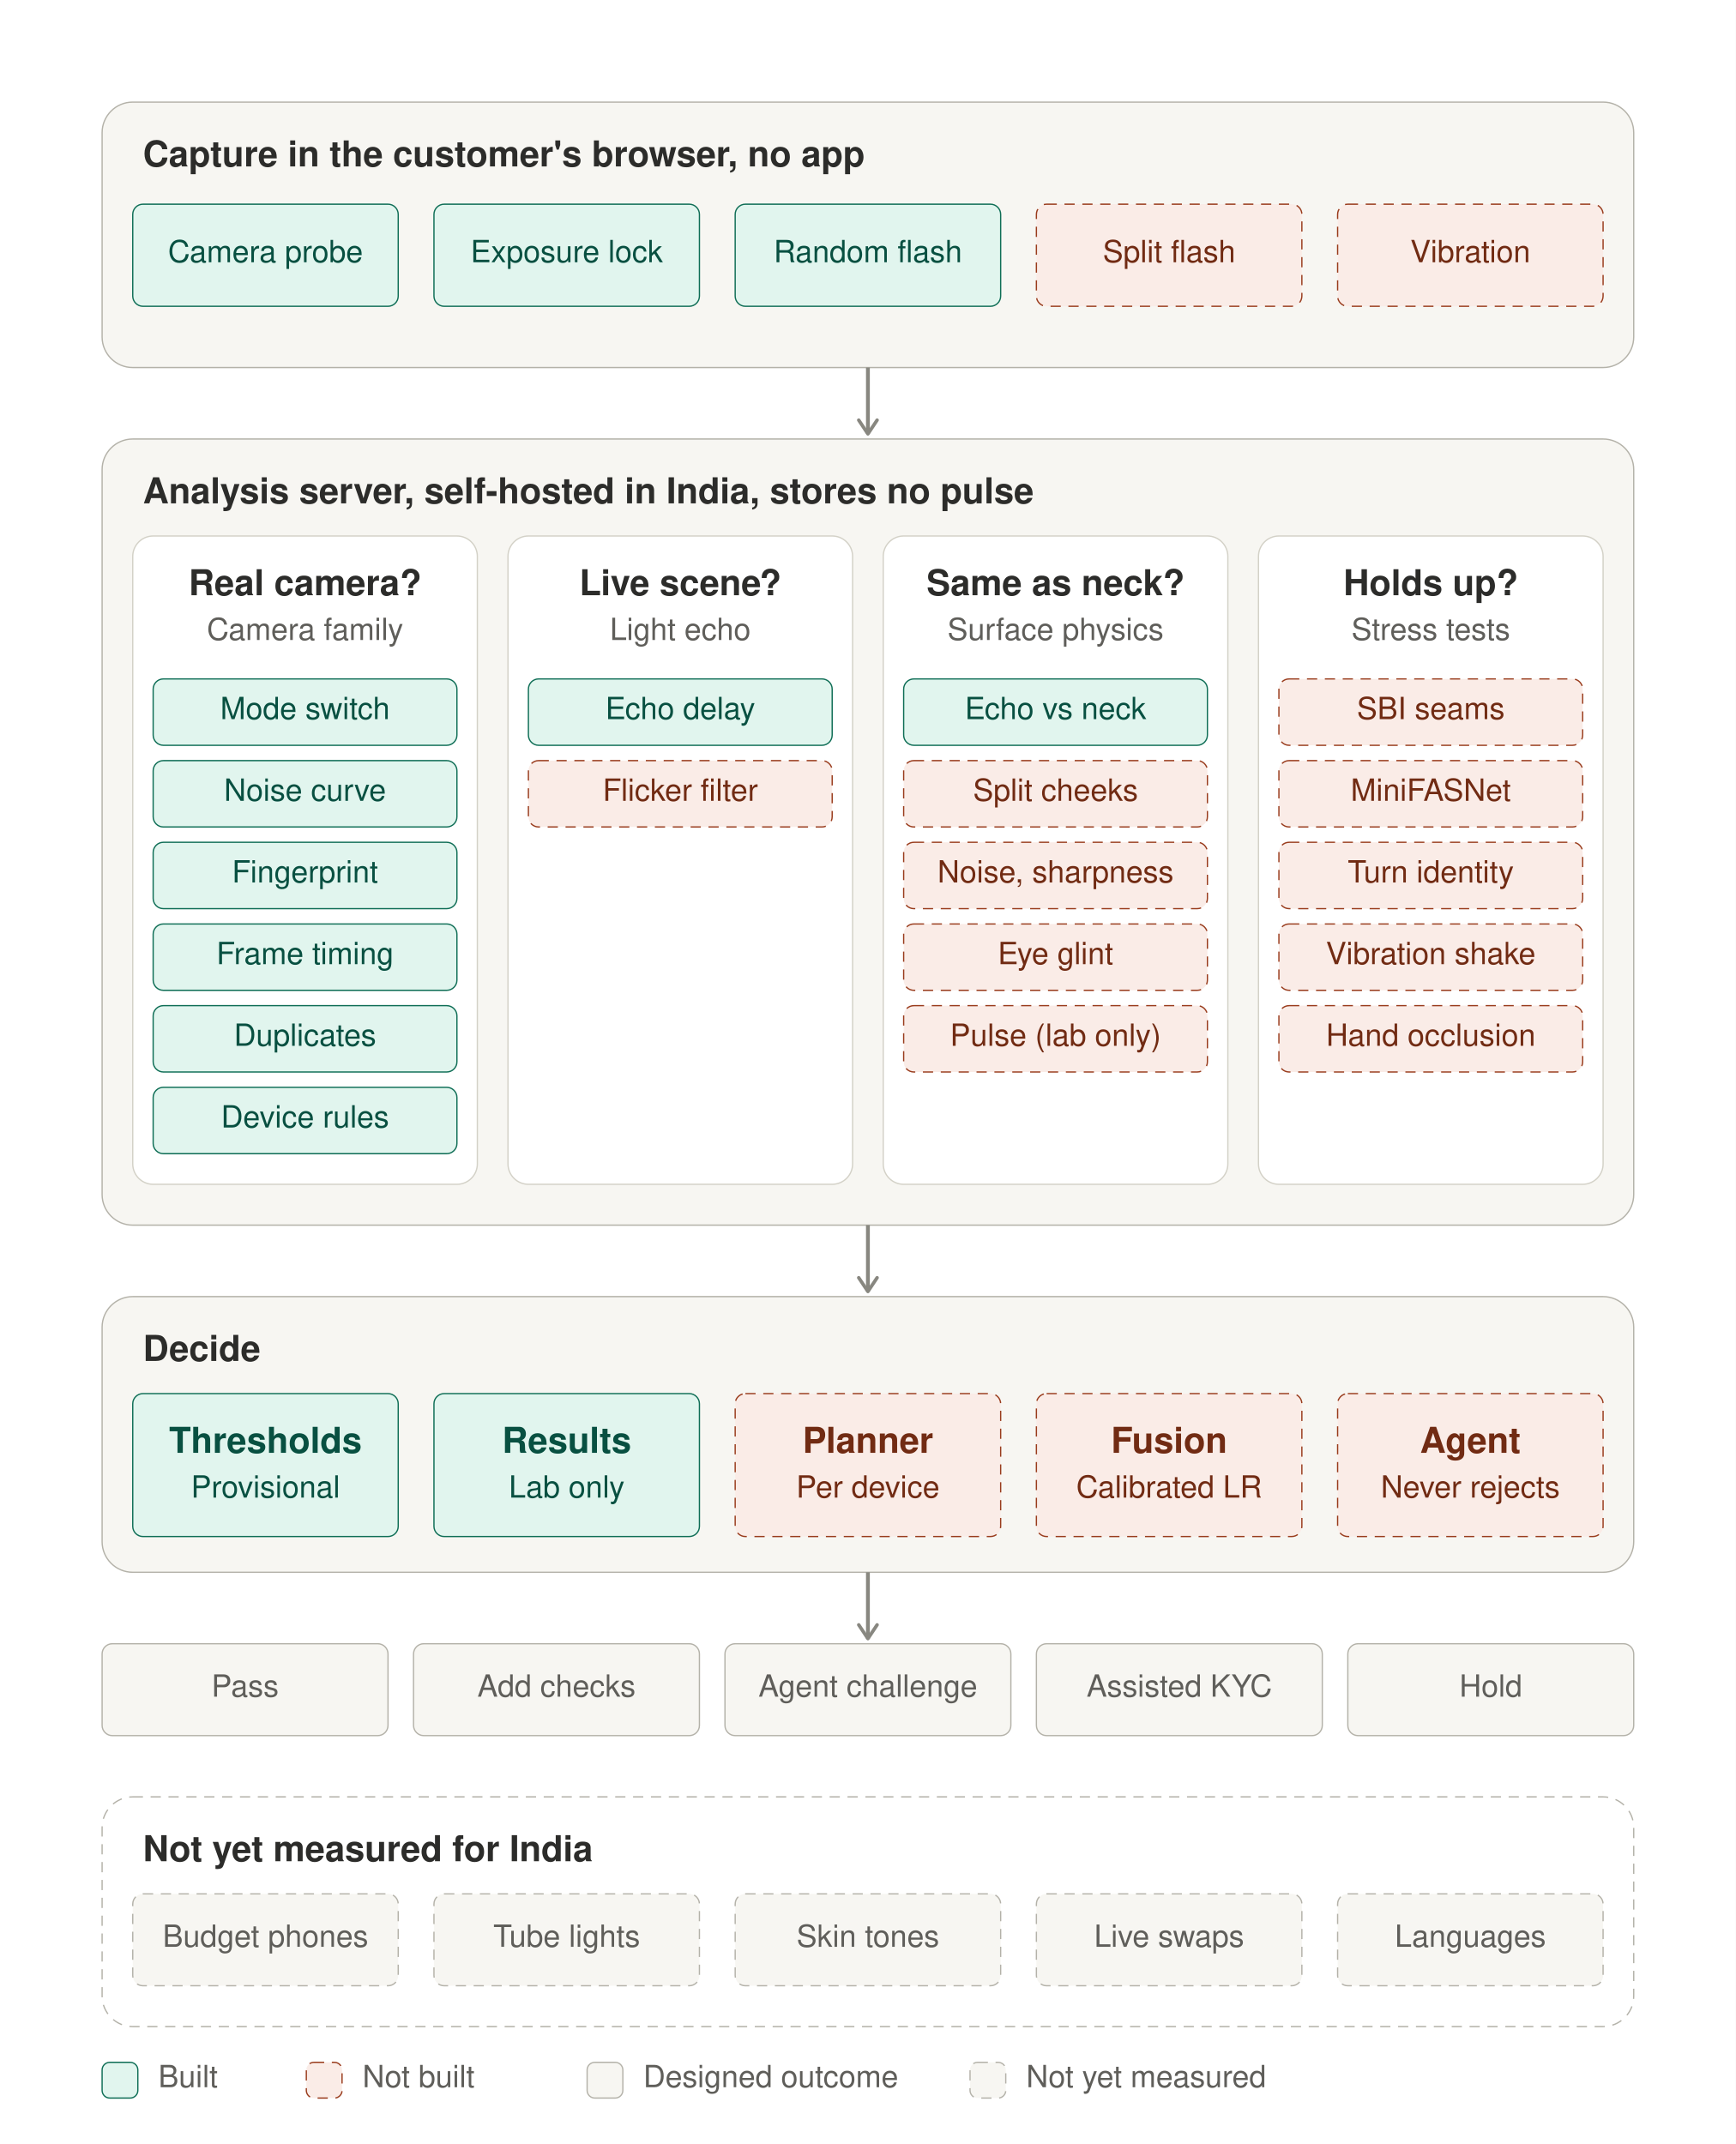
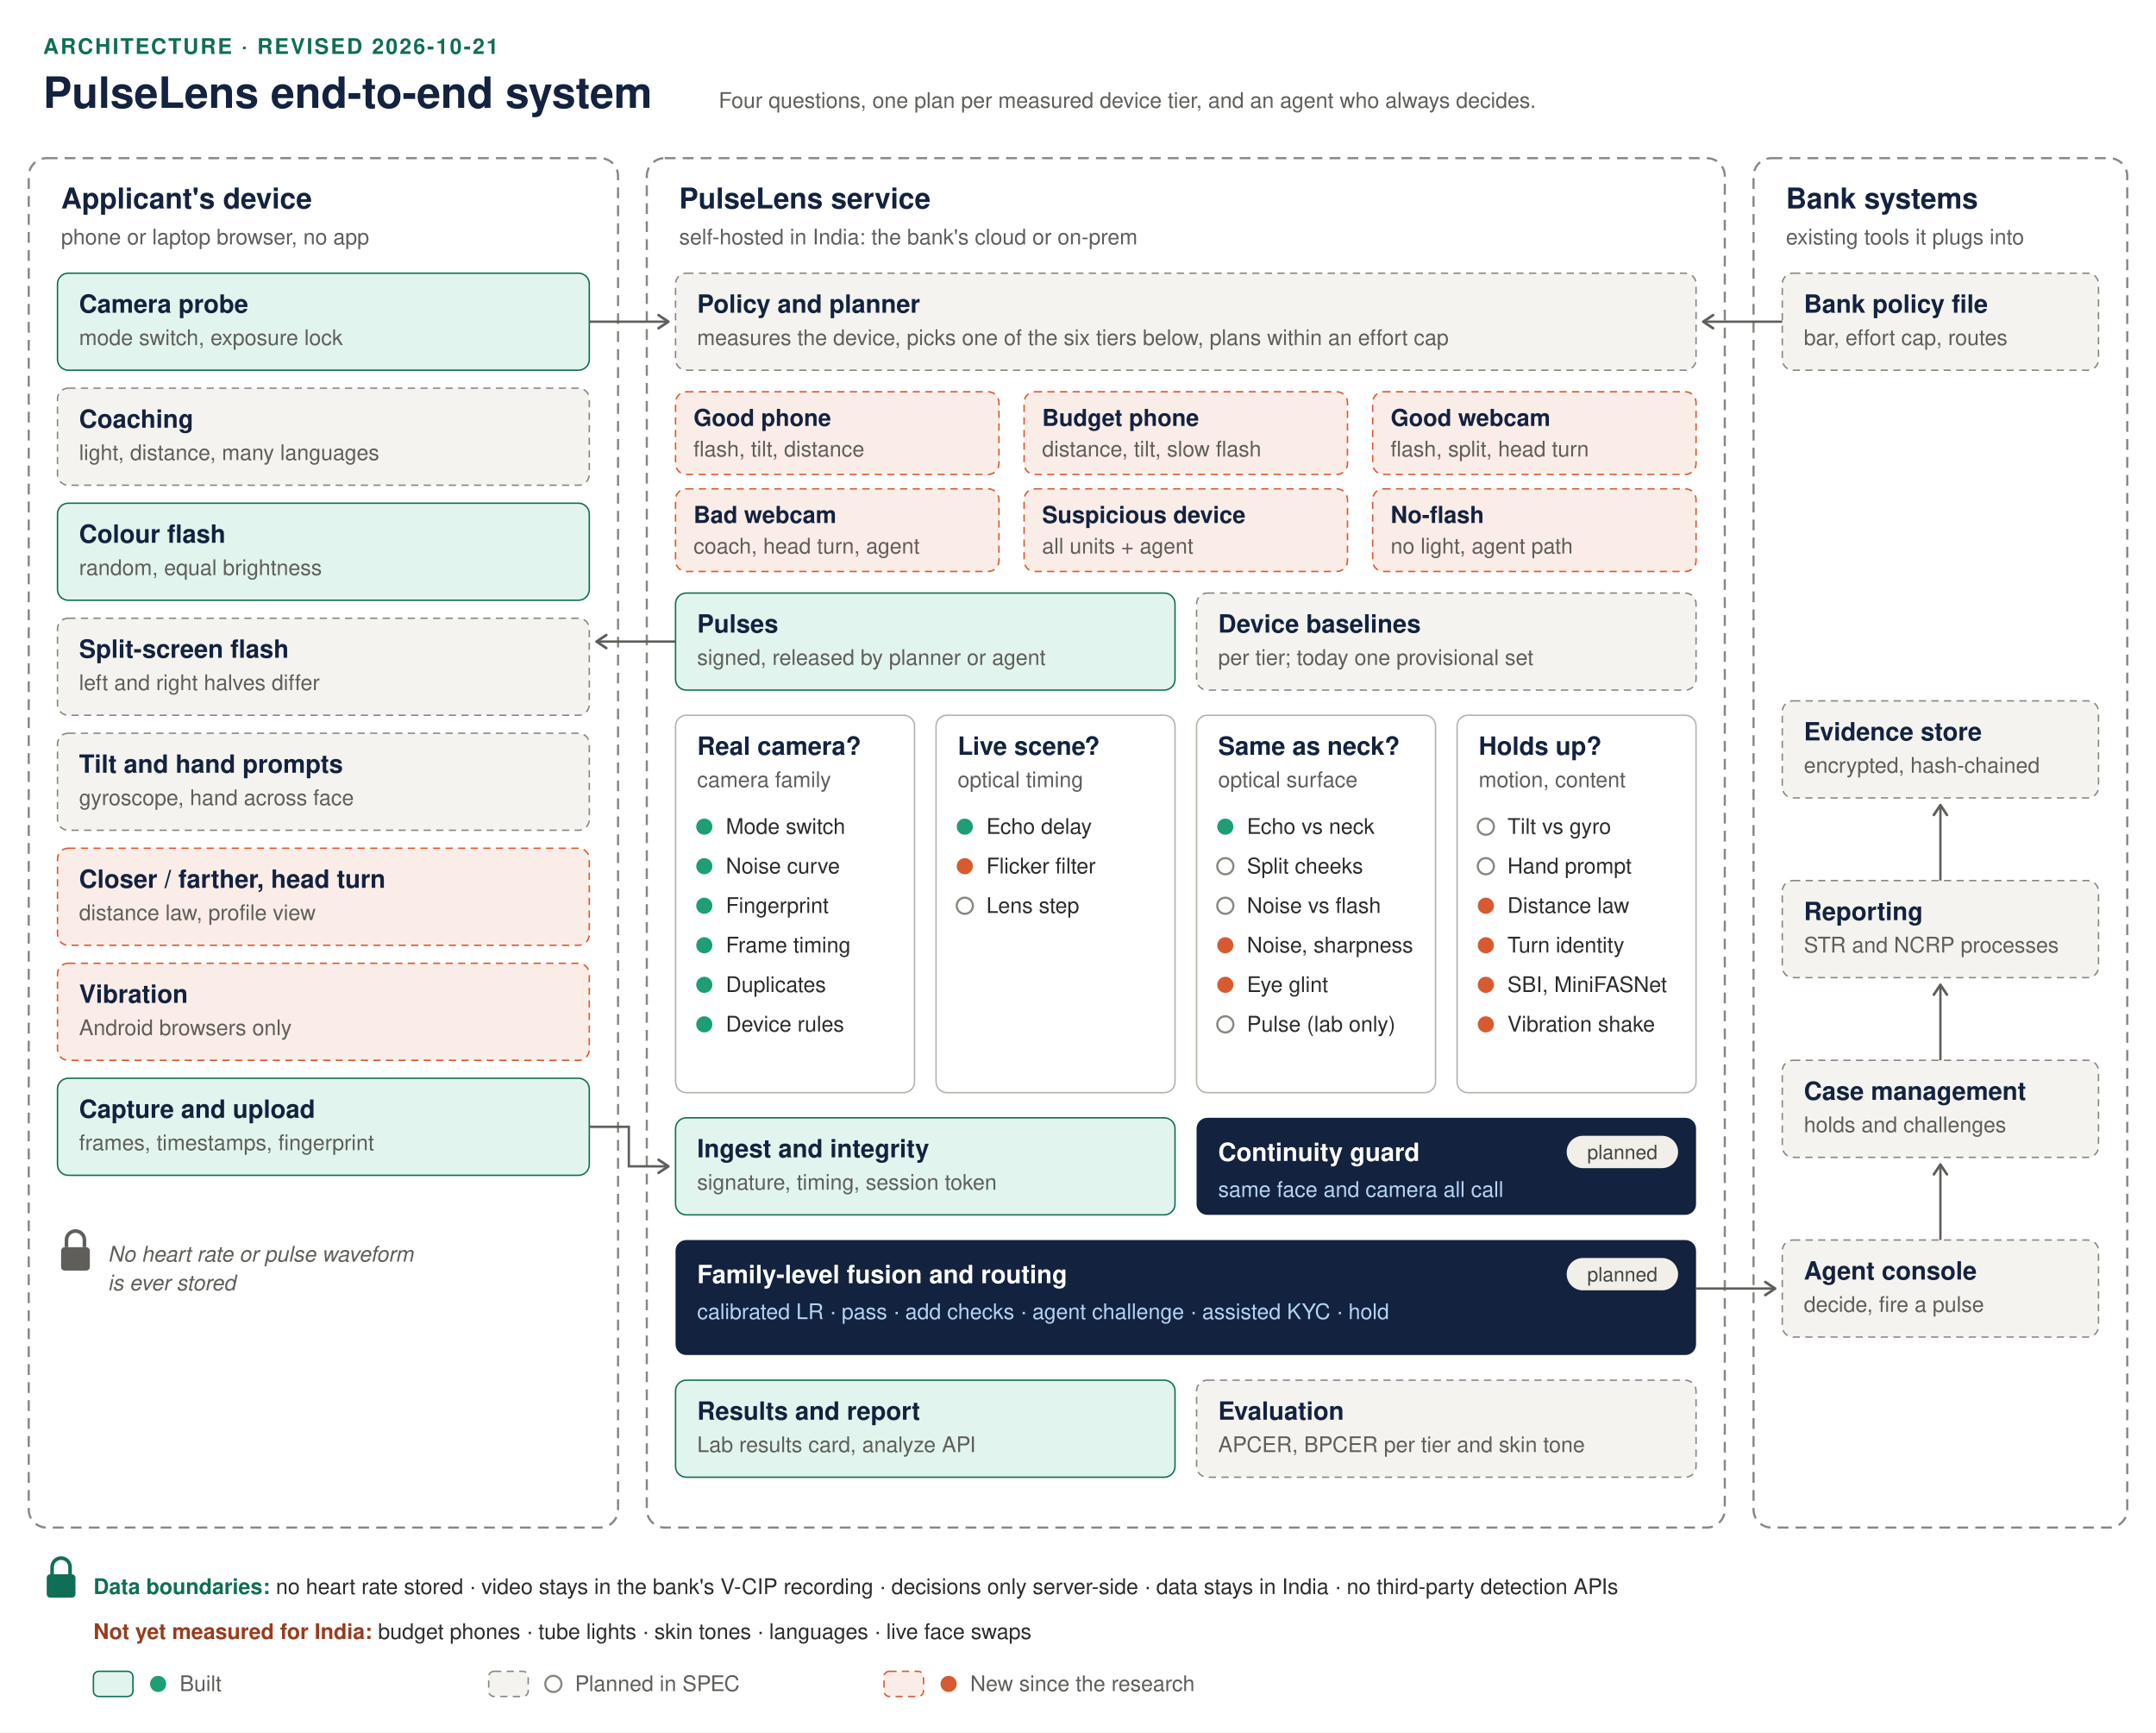
- <svg xmlns="http://www.w3.org/2000/svg" width="680" height="840" viewBox="0 0 680 840" role="img">
+ <svg xmlns="http://www.w3.org/2000/svg" width="1200" height="964" viewBox="0 0 1200 964" role="img">
  <style>
- text { font-family: -apple-system, "Segoe UI", Helvetica, Arial, sans-serif; }
- .th { font-size: 14px; font-weight: 600; fill: #2C2C2A; }
- .ts { font-size: 12px; fill: #5F5E5A; }
- .box { fill: #F7F6F2; stroke: #B4B2A9; }
- .col { fill: #FFFFFF; stroke: #D3D1C7; }
- .teal rect { fill: #E1F5EE; stroke: #0F6E56; }
- .teal .th, .teal .ts { fill: #085041; }
- .coral rect { fill: #FAECE7; stroke: #993C1D; stroke-dasharray: 4 3; }
- .coral .th, .coral .ts { fill: #712B13; }
- .dash { stroke-dasharray: 4 3; }
- .arr { stroke: #888780; stroke-width: 1.5; fill: none; }
+ text{font-family:"Segoe UI",-apple-system,Helvetica,Arial,sans-serif}
+ .h1{font-size:24px;font-weight:700;fill:#13223F}.h2{font-size:16px;font-weight:700;fill:#13223F}
+ .ti{font-size:14px;font-weight:600;fill:#13223F}.su{font-size:12px;fill:#5F5E5A}.it{font-size:12px;fill:#2C2C2A}
+ .kick{font-size:12px;font-weight:700;fill:#0F6E56;letter-spacing:1px}
+ .col{fill:none;stroke:#888780;stroke-width:1.2;stroke-dasharray:6 4}
+ .built{fill:#E1F5EE;stroke:#0F6E56;stroke-width:0.8}
+ .planned{fill:#F4F3EF;stroke:#888780;stroke-width:0.8;stroke-dasharray:4 3}
+ .new{fill:#FAECE7;stroke:#D85A30;stroke-width:0.8;stroke-dasharray:4 3}
+ .q{fill:#FFFFFF;stroke:#B4B2A9;stroke-width:0.8}
+ .navy{fill:#13223F}.nt{font-size:14px;font-weight:600;fill:#FFFFFF}.ns{font-size:12px;fill:#B5D4F4}
+ .pill{fill:#F1EFE8}.pt{font-size:11px;fill:#444441}
+ .arr{stroke:#5F5E5A;stroke-width:1.3;fill:none}
+ .d-built{fill:#1D9E75}.d-planned{fill:#FFFFFF;stroke:#888780;stroke-width:1.2}.d-new{fill:#D85A30}
</style>
  <defs>
-     <marker id="arrow" viewBox="0 0 10 10" refX="8" refY="5" markerWidth="6" markerHeight="6" orient="auto-start-reverse">
-       <path d="M2 1L8 5L2 9" fill="none" stroke="#888780" stroke-width="1.5" stroke-linecap="round" stroke-linejoin="round" />
+     <marker id="ah" viewBox="0 0 10 10" refX="8" refY="5" markerWidth="7" markerHeight="7" orient="auto-start-reverse">
+       <path d="M2 1L8 5L2 9" fill="none" stroke="#5F5E5A" stroke-width="1.6" stroke-linecap="round" stroke-linejoin="round" />
    </marker>
  </defs>
-   <rect x="0" y="0" width="680" height="840" fill="#FFFFFF" />
-   <rect class="box" x="40" y="40" width="600" height="104" rx="12" stroke-width="0.5" />
-   <text class="th" x="56" y="62" dominant-baseline="central">Capture in the customer's browser, no app</text>
-   <g class="teal">
-     <rect x="52" y="80" width="104" height="40" rx="4" stroke-width="0.5" />
-     <text class="ts" x="104" y="100" text-anchor="middle" dominant-baseline="central">Camera probe</text>
-   </g>
-   <g class="teal">
-     <rect x="170" y="80" width="104" height="40" rx="4" stroke-width="0.5" />
-     <text class="ts" x="222" y="100" text-anchor="middle" dominant-baseline="central">Exposure lock</text>
-   </g>
-   <g class="teal">
-     <rect x="288" y="80" width="104" height="40" rx="4" stroke-width="0.5" />
-     <text class="ts" x="340" y="100" text-anchor="middle" dominant-baseline="central">Random flash</text>
-   </g>
-   <g class="coral">
-     <rect x="406" y="80" width="104" height="40" rx="4" stroke-width="0.5" />
-     <text class="ts" x="458" y="100" text-anchor="middle" dominant-baseline="central">Split flash</text>
-   </g>
-   <g class="coral">
-     <rect x="524" y="80" width="104" height="40" rx="4" stroke-width="0.5" />
-     <text class="ts" x="576" y="100" text-anchor="middle" dominant-baseline="central">Vibration</text>
-   </g>
-   <line x1="340" y1="144" x2="340" y2="170" class="arr" marker-end="url(#arrow)" />
-   <rect class="box" x="40" y="172" width="600" height="308" rx="12" stroke-width="0.5" />
-   <text class="th" x="56" y="194" dominant-baseline="central">Analysis server, self-hosted in India, stores no pulse</text>
-   <rect class="col" x="52" y="210" width="135" height="254" rx="8" stroke-width="0.5" />
-   <text class="th" x="119.5" y="230" text-anchor="middle" dominant-baseline="central">Real camera?</text>
-   <text class="ts" x="119.5" y="248" text-anchor="middle" dominant-baseline="central">Camera family</text>
-   <g class="teal">
-     <rect x="60" y="266" width="119" height="26" rx="4" stroke-width="0.5" />
-     <text class="ts" x="119.5" y="279" text-anchor="middle" dominant-baseline="central">Mode switch</text>
-   </g>
-   <g class="teal">
-     <rect x="60" y="298" width="119" height="26" rx="4" stroke-width="0.5" />
-     <text class="ts" x="119.5" y="311" text-anchor="middle" dominant-baseline="central">Noise curve</text>
-   </g>
-   <g class="teal">
-     <rect x="60" y="330" width="119" height="26" rx="4" stroke-width="0.5" />
-     <text class="ts" x="119.5" y="343" text-anchor="middle" dominant-baseline="central">Fingerprint</text>
-   </g>
-   <g class="teal">
-     <rect x="60" y="362" width="119" height="26" rx="4" stroke-width="0.5" />
-     <text class="ts" x="119.5" y="375" text-anchor="middle" dominant-baseline="central">Frame timing</text>
-   </g>
-   <g class="teal">
-     <rect x="60" y="394" width="119" height="26" rx="4" stroke-width="0.5" />
-     <text class="ts" x="119.5" y="407" text-anchor="middle" dominant-baseline="central">Duplicates</text>
-   </g>
-   <g class="teal">
-     <rect x="60" y="426" width="119" height="26" rx="4" stroke-width="0.5" />
-     <text class="ts" x="119.5" y="439" text-anchor="middle" dominant-baseline="central">Device rules</text>
-   </g>
-   <rect class="col" x="199" y="210" width="135" height="254" rx="8" stroke-width="0.5" />
-   <text class="th" x="266.5" y="230" text-anchor="middle" dominant-baseline="central">Live scene?</text>
-   <text class="ts" x="266.5" y="248" text-anchor="middle" dominant-baseline="central">Light echo</text>
-   <g class="teal">
-     <rect x="207" y="266" width="119" height="26" rx="4" stroke-width="0.5" />
-     <text class="ts" x="266.5" y="279" text-anchor="middle" dominant-baseline="central">Echo delay</text>
-   </g>
-   <g class="coral">
-     <rect x="207" y="298" width="119" height="26" rx="4" stroke-width="0.5" />
-     <text class="ts" x="266.5" y="311" text-anchor="middle" dominant-baseline="central">Flicker filter</text>
-   </g>
-   <rect class="col" x="346" y="210" width="135" height="254" rx="8" stroke-width="0.5" />
-   <text class="th" x="413.5" y="230" text-anchor="middle" dominant-baseline="central">Same as neck?</text>
-   <text class="ts" x="413.5" y="248" text-anchor="middle" dominant-baseline="central">Surface physics</text>
-   <g class="teal">
-     <rect x="354" y="266" width="119" height="26" rx="4" stroke-width="0.5" />
-     <text class="ts" x="413.5" y="279" text-anchor="middle" dominant-baseline="central">Echo vs neck</text>
-   </g>
-   <g class="coral">
-     <rect x="354" y="298" width="119" height="26" rx="4" stroke-width="0.5" />
-     <text class="ts" x="413.5" y="311" text-anchor="middle" dominant-baseline="central">Split cheeks</text>
-   </g>
-   <g class="coral">
-     <rect x="354" y="330" width="119" height="26" rx="4" stroke-width="0.5" />
-     <text class="ts" x="413.5" y="343" text-anchor="middle" dominant-baseline="central">Noise, sharpness</text>
-   </g>
-   <g class="coral">
-     <rect x="354" y="362" width="119" height="26" rx="4" stroke-width="0.5" />
-     <text class="ts" x="413.5" y="375" text-anchor="middle" dominant-baseline="central">Eye glint</text>
-   </g>
-   <g class="coral">
-     <rect x="354" y="394" width="119" height="26" rx="4" stroke-width="0.5" />
-     <text class="ts" x="413.5" y="407" text-anchor="middle" dominant-baseline="central">Pulse (lab only)</text>
-   </g>
-   <rect class="col" x="493" y="210" width="135" height="254" rx="8" stroke-width="0.5" />
-   <text class="th" x="560.5" y="230" text-anchor="middle" dominant-baseline="central">Holds up?</text>
-   <text class="ts" x="560.5" y="248" text-anchor="middle" dominant-baseline="central">Stress tests</text>
-   <g class="coral">
-     <rect x="501" y="266" width="119" height="26" rx="4" stroke-width="0.5" />
-     <text class="ts" x="560.5" y="279" text-anchor="middle" dominant-baseline="central">SBI seams</text>
-   </g>
-   <g class="coral">
-     <rect x="501" y="298" width="119" height="26" rx="4" stroke-width="0.5" />
-     <text class="ts" x="560.5" y="311" text-anchor="middle" dominant-baseline="central">MiniFASNet</text>
-   </g>
-   <g class="coral">
-     <rect x="501" y="330" width="119" height="26" rx="4" stroke-width="0.5" />
-     <text class="ts" x="560.5" y="343" text-anchor="middle" dominant-baseline="central">Turn identity</text>
-   </g>
-   <g class="coral">
-     <rect x="501" y="362" width="119" height="26" rx="4" stroke-width="0.5" />
-     <text class="ts" x="560.5" y="375" text-anchor="middle" dominant-baseline="central">Vibration shake</text>
-   </g>
-   <g class="coral">
-     <rect x="501" y="394" width="119" height="26" rx="4" stroke-width="0.5" />
-     <text class="ts" x="560.5" y="407" text-anchor="middle" dominant-baseline="central">Hand occlusion</text>
-   </g>
-   <line x1="340" y1="480" x2="340" y2="506" class="arr" marker-end="url(#arrow)" />
-   <rect class="box" x="40" y="508" width="600" height="108" rx="12" stroke-width="0.5" />
-   <text class="th" x="56" y="530" dominant-baseline="central">Decide</text>
-   <g class="teal">
-     <rect x="52" y="546" width="104" height="56" rx="4" stroke-width="0.5" />
-     <text class="th" x="104" y="566" text-anchor="middle" dominant-baseline="central">Thresholds</text>
-     <text class="ts" x="104" y="584" text-anchor="middle" dominant-baseline="central">Provisional</text>
-   </g>
-   <g class="teal">
-     <rect x="170" y="546" width="104" height="56" rx="4" stroke-width="0.5" />
-     <text class="th" x="222" y="566" text-anchor="middle" dominant-baseline="central">Results</text>
-     <text class="ts" x="222" y="584" text-anchor="middle" dominant-baseline="central">Lab only</text>
-   </g>
-   <g class="coral">
-     <rect x="288" y="546" width="104" height="56" rx="4" stroke-width="0.5" />
-     <text class="th" x="340" y="566" text-anchor="middle" dominant-baseline="central">Planner</text>
-     <text class="ts" x="340" y="584" text-anchor="middle" dominant-baseline="central">Per device</text>
-   </g>
-   <g class="coral">
-     <rect x="406" y="546" width="104" height="56" rx="4" stroke-width="0.5" />
-     <text class="th" x="458" y="566" text-anchor="middle" dominant-baseline="central">Fusion</text>
-     <text class="ts" x="458" y="584" text-anchor="middle" dominant-baseline="central">Calibrated LR</text>
-   </g>
-   <g class="coral">
-     <rect x="524" y="546" width="104" height="56" rx="4" stroke-width="0.5" />
-     <text class="th" x="576" y="566" text-anchor="middle" dominant-baseline="central">Agent</text>
-     <text class="ts" x="576" y="584" text-anchor="middle" dominant-baseline="central">Never rejects</text>
-   </g>
-   <line x1="340" y1="616" x2="340" y2="642" class="arr" marker-end="url(#arrow)" />
-   <rect class="box" x="40" y="644" width="112" height="36" rx="4" stroke-width="0.5" />
-   <text class="ts" x="96" y="662" text-anchor="middle" dominant-baseline="central">Pass</text>
-   <rect class="box" x="162" y="644" width="112" height="36" rx="4" stroke-width="0.5" />
-   <text class="ts" x="218" y="662" text-anchor="middle" dominant-baseline="central">Add checks</text>
-   <rect class="box" x="284" y="644" width="112" height="36" rx="4" stroke-width="0.5" />
-   <text class="ts" x="340" y="662" text-anchor="middle" dominant-baseline="central">Agent challenge</text>
-   <rect class="box" x="406" y="644" width="112" height="36" rx="4" stroke-width="0.5" />
-   <text class="ts" x="462" y="662" text-anchor="middle" dominant-baseline="central">Assisted KYC</text>
-   <rect class="box" x="528" y="644" width="112" height="36" rx="4" stroke-width="0.5" />
-   <text class="ts" x="584" y="662" text-anchor="middle" dominant-baseline="central">Hold</text>
-   <rect x="40" y="704" width="600" height="90" rx="12" fill="none" stroke="#B4B2A9" stroke-width="0.5" class="dash" />
-   <text class="th" x="56" y="726" dominant-baseline="central">Not yet measured for India</text>
-   <rect class="box dash" x="52" y="742" width="104" height="36" rx="4" stroke-width="0.5" />
-   <text class="ts" x="104" y="760" text-anchor="middle" dominant-baseline="central">Budget phones</text>
-   <rect class="box dash" x="170" y="742" width="104" height="36" rx="4" stroke-width="0.5" />
-   <text class="ts" x="222" y="760" text-anchor="middle" dominant-baseline="central">Tube lights</text>
-   <rect class="box dash" x="288" y="742" width="104" height="36" rx="4" stroke-width="0.5" />
-   <text class="ts" x="340" y="760" text-anchor="middle" dominant-baseline="central">Skin tones</text>
-   <rect class="box dash" x="406" y="742" width="104" height="36" rx="4" stroke-width="0.5" />
-   <text class="ts" x="458" y="760" text-anchor="middle" dominant-baseline="central">Live swaps</text>
-   <rect class="box dash" x="524" y="742" width="104" height="36" rx="4" stroke-width="0.5" />
-   <text class="ts" x="576" y="760" text-anchor="middle" dominant-baseline="central">Languages</text>
-   <g class="teal">
-     <rect x="40" y="808" width="14" height="14" rx="3" stroke-width="0.5" />
-   </g>
-   <text class="ts" x="62" y="815" dominant-baseline="central">Built</text>
-   <g class="coral">
-     <rect x="120" y="808" width="14" height="14" rx="3" stroke-width="0.5" />
-   </g>
-   <text class="ts" x="142" y="815" dominant-baseline="central">Not built</text>
-   <rect class="box" x="230" y="808" width="14" height="14" rx="3" stroke-width="0.5" />
-   <text class="ts" x="252" y="815" dominant-baseline="central">Designed outcome</text>
-   <rect class="box dash" x="380" y="808" width="14" height="14" rx="3" stroke-width="0.5" />
-   <text class="ts" x="402" y="815" dominant-baseline="central">Not yet measured</text>
+   <rect x="0" y="0" width="1200" height="964" fill="#FFFFFF" />
+   <text class="kick" x="24" y="30">ARCHITECTURE · REVISED 2026-10-21</text>
+   <text class="h1" x="24" y="60">PulseLens end-to-end system</text>
+   <text class="su" x="400" y="60">Four questions, one plan per measured device tier, and an agent who always decides.</text>
+   <rect class="col" x="16" y="88" width="328" height="762" rx="10" />
+   <text class="h2" x="34" y="116">Applicant's device</text>
+   <text class="su" x="34" y="136">phone or laptop browser, no app</text>
+   <rect class="col" x="360" y="88" width="600" height="762" rx="10" />
+   <text class="h2" x="378" y="116">PulseLens service</text>
+   <text class="su" x="378" y="136">self-hosted in India: the bank's cloud or on-prem</text>
+   <rect class="col" x="976" y="88" width="208" height="762" rx="10" />
+   <text class="h2" x="994" y="116">Bank systems</text>
+   <text class="su" x="994" y="136">existing tools it plugs into</text>
+   <rect class="built" x="32" y="152" width="296" height="54" rx="6" />
+   <text class="ti" x="44" y="174">Camera probe</text>
+   <text class="su" x="44" y="192">mode switch, exposure lock</text>
+   <rect class="planned" x="32" y="216" width="296" height="54" rx="6" />
+   <text class="ti" x="44" y="238">Coaching</text>
+   <text class="su" x="44" y="256">light, distance, many languages</text>
+   <rect class="built" x="32" y="280" width="296" height="54" rx="6" />
+   <text class="ti" x="44" y="302">Colour flash</text>
+   <text class="su" x="44" y="320">random, equal brightness</text>
+   <rect class="planned" x="32" y="344" width="296" height="54" rx="6" />
+   <text class="ti" x="44" y="366">Split-screen flash</text>
+   <text class="su" x="44" y="384">left and right halves differ</text>
+   <rect class="planned" x="32" y="408" width="296" height="54" rx="6" />
+   <text class="ti" x="44" y="430">Tilt and hand prompts</text>
+   <text class="su" x="44" y="448">gyroscope, hand across face</text>
+   <rect class="new" x="32" y="472" width="296" height="54" rx="6" />
+   <text class="ti" x="44" y="494">Closer / farther, head turn</text>
+   <text class="su" x="44" y="512">distance law, profile view</text>
+   <rect class="new" x="32" y="536" width="296" height="54" rx="6" />
+   <text class="ti" x="44" y="558">Vibration</text>
+   <text class="su" x="44" y="576">Android browsers only</text>
+   <rect class="built" x="32" y="600" width="296" height="54" rx="6" />
+   <text class="ti" x="44" y="622">Capture and upload</text>
+   <text class="su" x="44" y="640">frames, timestamps, fingerprint</text>
+   <rect x="34" y="694" width="16" height="13" rx="2" fill="#5F5E5A" />
+   <path d="M37 694 v-4 a5 5 0 0 1 10 0 v4" fill="none" stroke="#5F5E5A" stroke-width="2" />
+   <text class="su" x="60" y="702" font-style="italic">No heart rate or pulse waveform</text>
+   <text class="su" x="60" y="718" font-style="italic">is ever stored</text>
+   <rect class="planned" x="376" y="152" width="568" height="54" rx="6" />
+   <text class="ti" x="388" y="174">Policy and planner</text>
+   <text class="su" x="388" y="192">measures the device, picks one of the six tiers below, plans within an effort cap</text>
+   <rect class="new" x="376" y="218" width="180" height="46" rx="6" />
+   <text class="ti" x="386" y="237" style="font-size:13px">Good phone</text>
+   <text class="su" x="386" y="254">flash, tilt, distance</text>
+   <rect class="new" x="570" y="218" width="180" height="46" rx="6" />
+   <text class="ti" x="580" y="237" style="font-size:13px">Budget phone</text>
+   <text class="su" x="580" y="254">distance, tilt, slow flash</text>
+   <rect class="new" x="764" y="218" width="180" height="46" rx="6" />
+   <text class="ti" x="774" y="237" style="font-size:13px">Good webcam</text>
+   <text class="su" x="774" y="254">flash, split, head turn</text>
+   <rect class="new" x="376" y="272" width="180" height="46" rx="6" />
+   <text class="ti" x="386" y="291" style="font-size:13px">Bad webcam</text>
+   <text class="su" x="386" y="308">coach, head turn, agent</text>
+   <rect class="new" x="570" y="272" width="180" height="46" rx="6" />
+   <text class="ti" x="580" y="291" style="font-size:13px">Suspicious device</text>
+   <text class="su" x="580" y="308">all units + agent</text>
+   <rect class="new" x="764" y="272" width="180" height="46" rx="6" />
+   <text class="ti" x="774" y="291" style="font-size:13px">No-flash</text>
+   <text class="su" x="774" y="308">no light, agent path</text>
+   <rect class="built" x="376" y="330" width="278" height="54" rx="6" />
+   <text class="ti" x="388" y="352">Pulses</text>
+   <text class="su" x="388" y="370">signed, released by planner or agent</text>
+   <rect class="planned" x="666" y="330" width="278" height="54" rx="6" />
+   <text class="ti" x="678" y="352">Device baselines</text>
+   <text class="su" x="678" y="370">per tier; today one provisional set</text>
+   <rect class="q" x="376" y="398" width="133" height="210" rx="6" />
+   <text class="ti" x="388" y="420">Real camera?</text>
+   <text class="su" x="388" y="438">camera family</text>
+   <circle class="d-built" cx="392" cy="460" r="4.5" />
+   <text class="it" x="404" y="464">Mode switch</text>
+   <circle class="d-built" cx="392" cy="482" r="4.5" />
+   <text class="it" x="404" y="486">Noise curve</text>
+   <circle class="d-built" cx="392" cy="504" r="4.5" />
+   <text class="it" x="404" y="508">Fingerprint</text>
+   <circle class="d-built" cx="392" cy="526" r="4.5" />
+   <text class="it" x="404" y="530">Frame timing</text>
+   <circle class="d-built" cx="392" cy="548" r="4.5" />
+   <text class="it" x="404" y="552">Duplicates</text>
+   <circle class="d-built" cx="392" cy="570" r="4.5" />
+   <text class="it" x="404" y="574">Device rules</text>
+   <rect class="q" x="521" y="398" width="133" height="210" rx="6" />
+   <text class="ti" x="533" y="420">Live scene?</text>
+   <text class="su" x="533" y="438">optical timing</text>
+   <circle class="d-built" cx="537" cy="460" r="4.5" />
+   <text class="it" x="549" y="464">Echo delay</text>
+   <circle class="d-new" cx="537" cy="482" r="4.5" />
+   <text class="it" x="549" y="486">Flicker filter</text>
+   <circle class="d-planned" cx="537" cy="504" r="4.5" />
+   <text class="it" x="549" y="508">Lens step</text>
+   <rect class="q" x="666" y="398" width="133" height="210" rx="6" />
+   <text class="ti" x="678" y="420">Same as neck?</text>
+   <text class="su" x="678" y="438">optical surface</text>
+   <circle class="d-built" cx="682" cy="460" r="4.5" />
+   <text class="it" x="694" y="464">Echo vs neck</text>
+   <circle class="d-planned" cx="682" cy="482" r="4.5" />
+   <text class="it" x="694" y="486">Split cheeks</text>
+   <circle class="d-planned" cx="682" cy="504" r="4.5" />
+   <text class="it" x="694" y="508">Noise vs flash</text>
+   <circle class="d-new" cx="682" cy="526" r="4.5" />
+   <text class="it" x="694" y="530">Noise, sharpness</text>
+   <circle class="d-new" cx="682" cy="548" r="4.5" />
+   <text class="it" x="694" y="552">Eye glint</text>
+   <circle class="d-planned" cx="682" cy="570" r="4.5" />
+   <text class="it" x="694" y="574">Pulse (lab only)</text>
+   <rect class="q" x="811" y="398" width="133" height="210" rx="6" />
+   <text class="ti" x="823" y="420">Holds up?</text>
+   <text class="su" x="823" y="438">motion, content</text>
+   <circle class="d-planned" cx="827" cy="460" r="4.5" />
+   <text class="it" x="839" y="464">Tilt vs gyro</text>
+   <circle class="d-planned" cx="827" cy="482" r="4.5" />
+   <text class="it" x="839" y="486">Hand prompt</text>
+   <circle class="d-new" cx="827" cy="504" r="4.5" />
+   <text class="it" x="839" y="508">Distance law</text>
+   <circle class="d-new" cx="827" cy="526" r="4.5" />
+   <text class="it" x="839" y="530">Turn identity</text>
+   <circle class="d-new" cx="827" cy="548" r="4.5" />
+   <text class="it" x="839" y="552">SBI, MiniFASNet</text>
+   <circle class="d-new" cx="827" cy="570" r="4.5" />
+   <text class="it" x="839" y="574">Vibration shake</text>
+   <rect class="built" x="376" y="622" width="278" height="54" rx="6" />
+   <text class="ti" x="388" y="644">Ingest and integrity</text>
+   <text class="su" x="388" y="662">signature, timing, session token</text>
+   <rect class="navy" x="666" y="622" width="278" height="54" rx="6" />
+   <text class="nt" x="678" y="646">Continuity guard</text>
+   <text class="ns" x="678" y="666">same face and camera all call</text>
+   <rect class="pill" x="872" y="632" width="62" height="18" rx="9" />
+   <text class="pt" x="903.0" y="645" text-anchor="middle">planned</text>
+   <rect class="navy" x="376" y="690" width="568" height="64" rx="6" />
+   <text class="nt" x="388" y="714">Family-level fusion and routing</text>
+   <text class="ns" x="388" y="734">calibrated LR · pass · add checks · agent challenge · assisted KYC · hold</text>
+   <rect class="pill" x="872" y="700" width="62" height="18" rx="9" />
+   <text class="pt" x="903.0" y="713" text-anchor="middle">planned</text>
+   <rect class="built" x="376" y="768" width="278" height="54" rx="6" />
+   <text class="ti" x="388" y="790">Results and report</text>
+   <text class="su" x="388" y="808">Lab results card, analyze API</text>
+   <rect class="planned" x="666" y="768" width="278" height="54" rx="6" />
+   <text class="ti" x="678" y="790">Evaluation</text>
+   <text class="su" x="678" y="808">APCER, BPCER per tier and skin tone</text>
+   <rect class="planned" x="992" y="152" width="176" height="54" rx="6" />
+   <text class="ti" x="1004" y="174">Bank policy file</text>
+   <text class="su" x="1004" y="192">bar, effort cap, routes</text>
+   <rect class="planned" x="992" y="390" width="176" height="54" rx="6" />
+   <text class="ti" x="1004" y="412">Evidence store</text>
+   <text class="su" x="1004" y="430">encrypted, hash-chained</text>
+   <rect class="planned" x="992" y="490" width="176" height="54" rx="6" />
+   <text class="ti" x="1004" y="512">Reporting</text>
+   <text class="su" x="1004" y="530">STR and NCRP processes</text>
+   <rect class="planned" x="992" y="590" width="176" height="54" rx="6" />
+   <text class="ti" x="1004" y="612">Case management</text>
+   <text class="su" x="1004" y="630">holds and challenges</text>
+   <rect class="planned" x="992" y="690" width="176" height="54" rx="6" />
+   <text class="ti" x="1004" y="712">Agent console</text>
+   <text class="su" x="1004" y="730">decide, fire a pulse</text>
+   <path class="arr" d="M328 179 L372 179" marker-end="url(#ah)" />
+   <path class="arr" d="M992 179 L948 179" marker-end="url(#ah)" />
+   <path class="arr" d="M376 357 L332 357" marker-end="url(#ah)" />
+   <path class="arr" d="M328 627 L350 627 L350 649 L372 649" marker-end="url(#ah)" />
+   <path class="arr" d="M944 717 L988 717" marker-end="url(#ah)" />
+   <path class="arr" d="M1080 690 L1080 648" marker-end="url(#ah)" />
+   <path class="arr" d="M1080 590 L1080 548" marker-end="url(#ah)" />
+   <path class="arr" d="M1080 490 L1080 448" marker-end="url(#ah)" />
+   <rect x="26" y="876" width="16" height="13" rx="2" fill="#0F6E56" />
+   <path d="M29 876 v-4 a5 5 0 0 1 10 0 v4" fill="none" stroke="#0F6E56" stroke-width="2" />
+   <text class="it" x="52" y="887">
+     <tspan style="font-weight:700;fill:#0F6E56">Data boundaries:</tspan> no heart rate stored · video stays in the bank's V-CIP recording · decisions only server-side · data stays in India · no third-party detection APIs</text>
+   <text class="it" x="52" y="912">
+     <tspan style="font-weight:700;fill:#993C1D">Not yet measured for India:</tspan> budget phones · tube lights · skin tones · languages · live face swaps</text>
+   <rect class="built" x="52" y="930" width="22" height="14" rx="3" />
+   <circle class="d-built" cx="88" cy="937" r="4.5" />
+   <text class="su" x="100" y="941">Built</text>
+   <rect class="planned" x="272" y="930" width="22" height="14" rx="3" />
+   <circle class="d-planned" cx="308" cy="937" r="4.5" />
+   <text class="su" x="320" y="941">Planned in SPEC</text>
+   <rect class="new" x="492" y="930" width="22" height="14" rx="3" />
+   <circle class="d-new" cx="528" cy="937" r="4.5" />
+   <text class="su" x="540" y="941">New since the research</text>
</svg>
